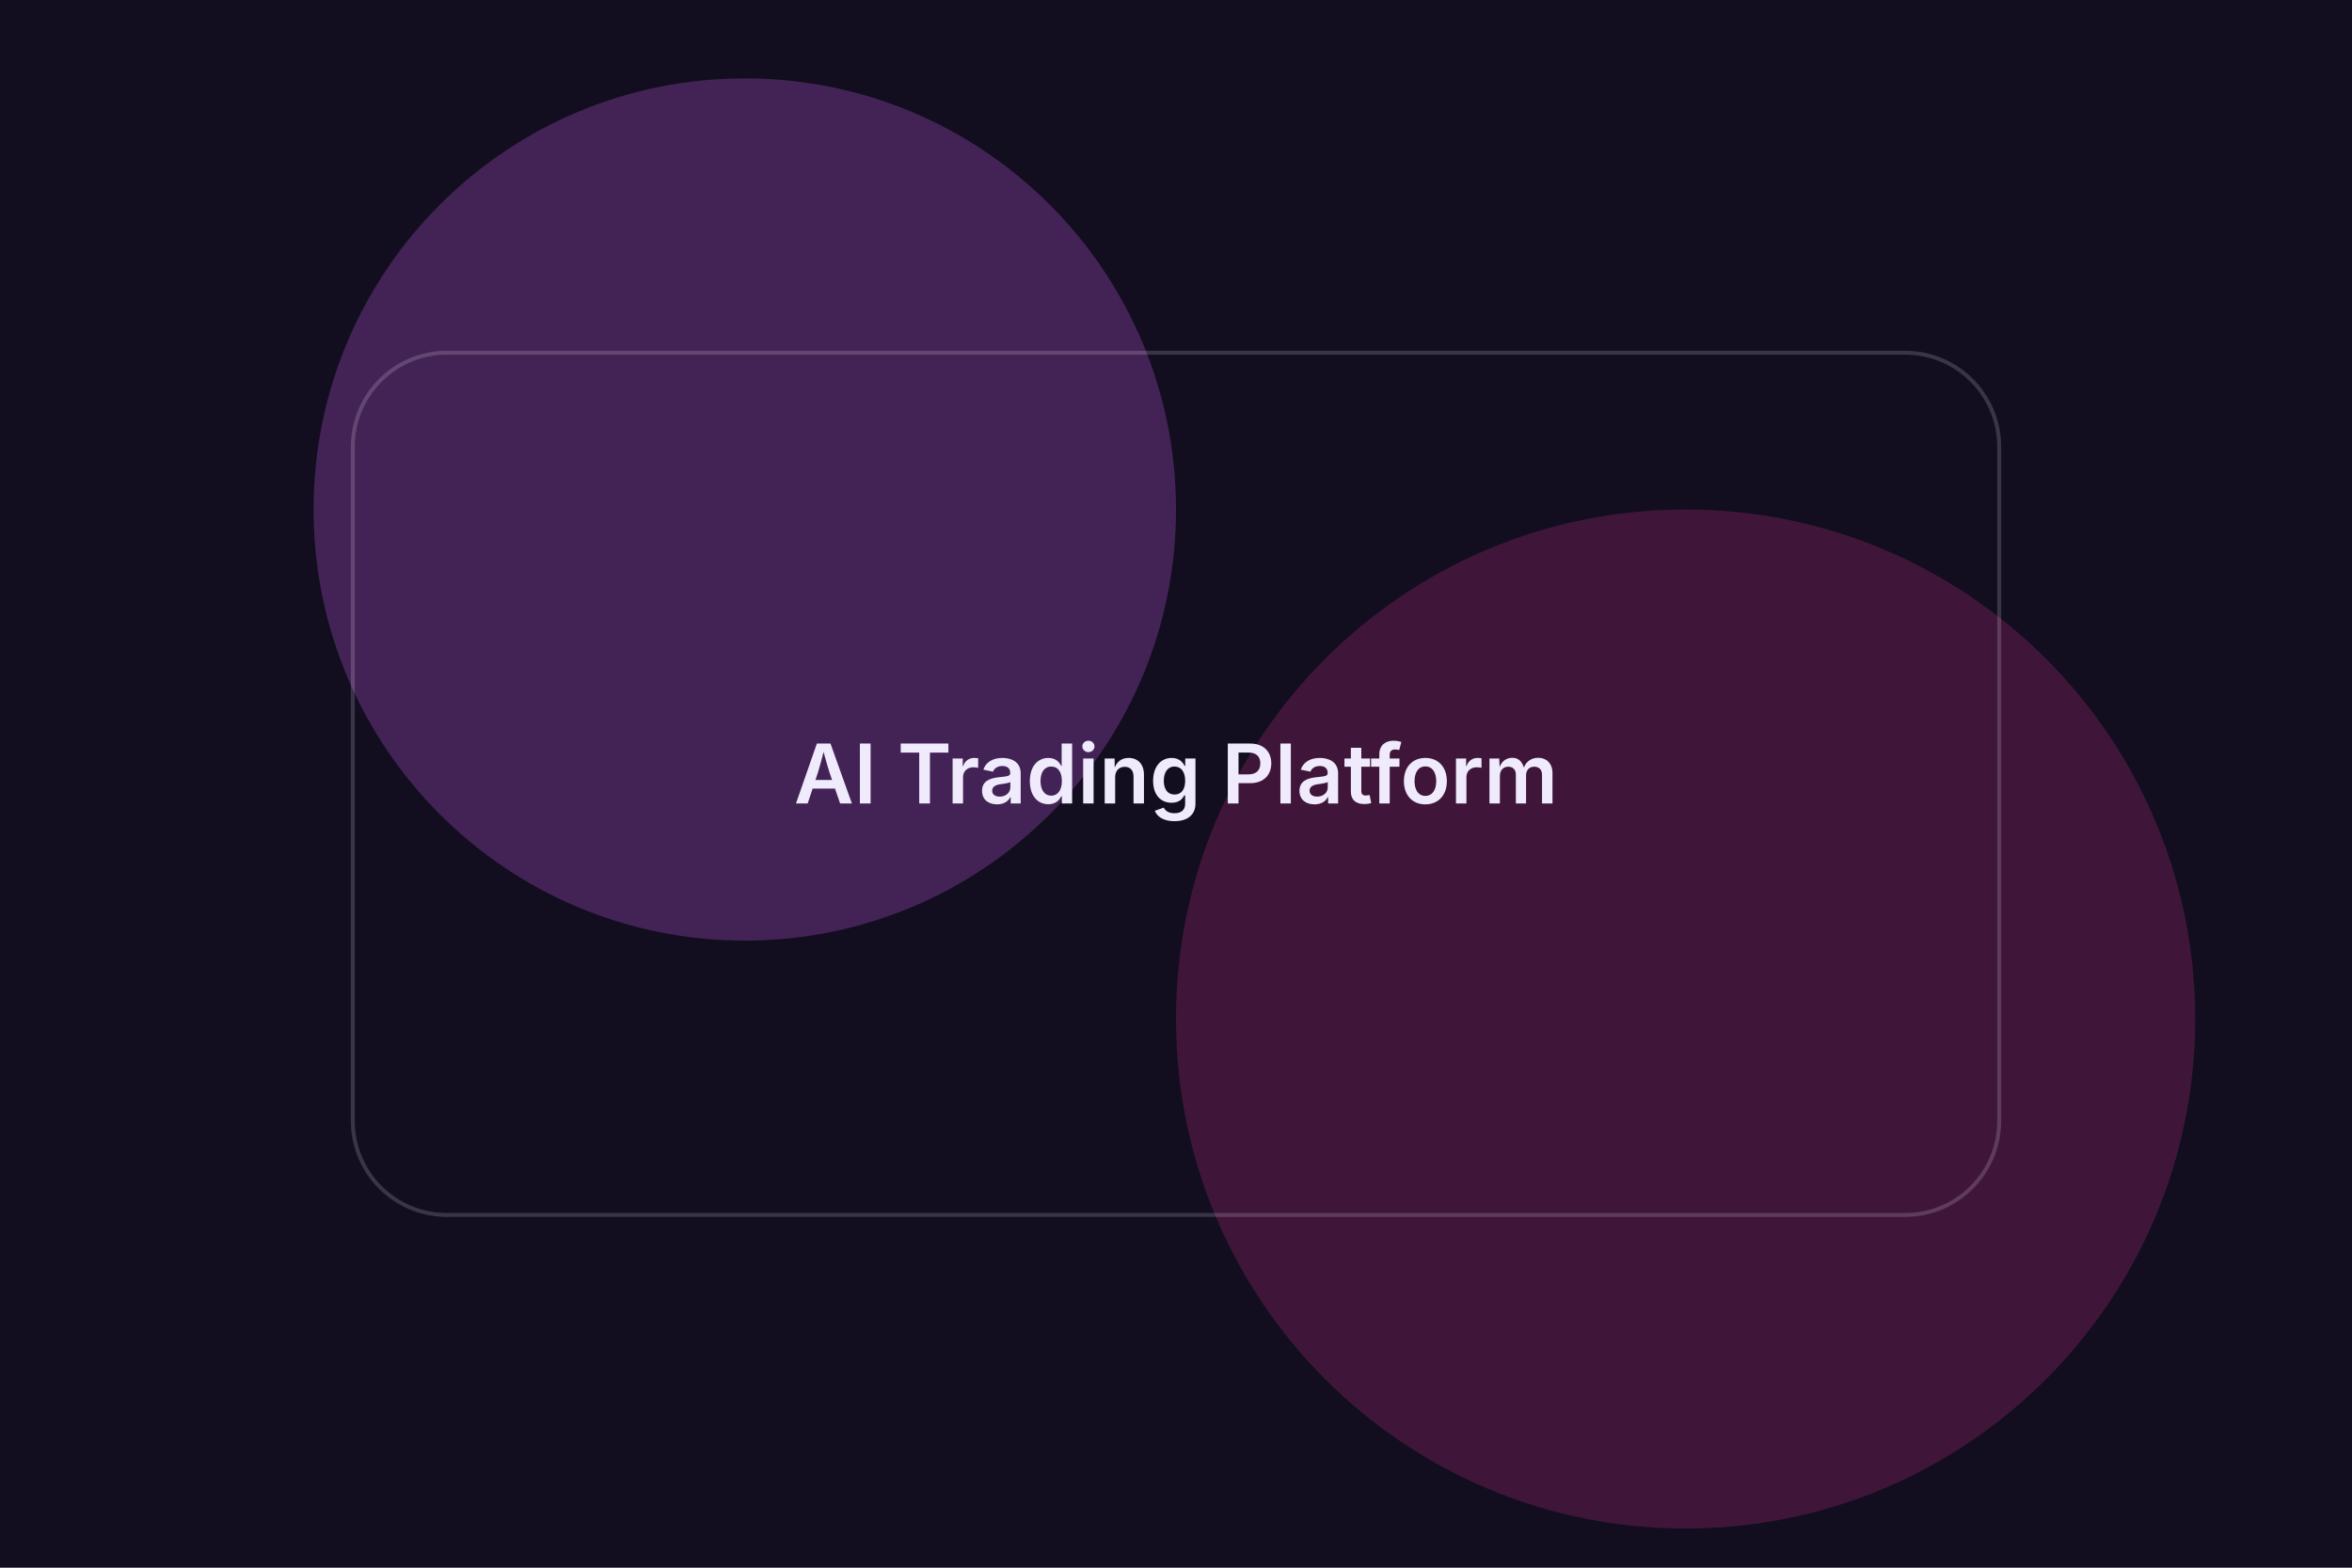
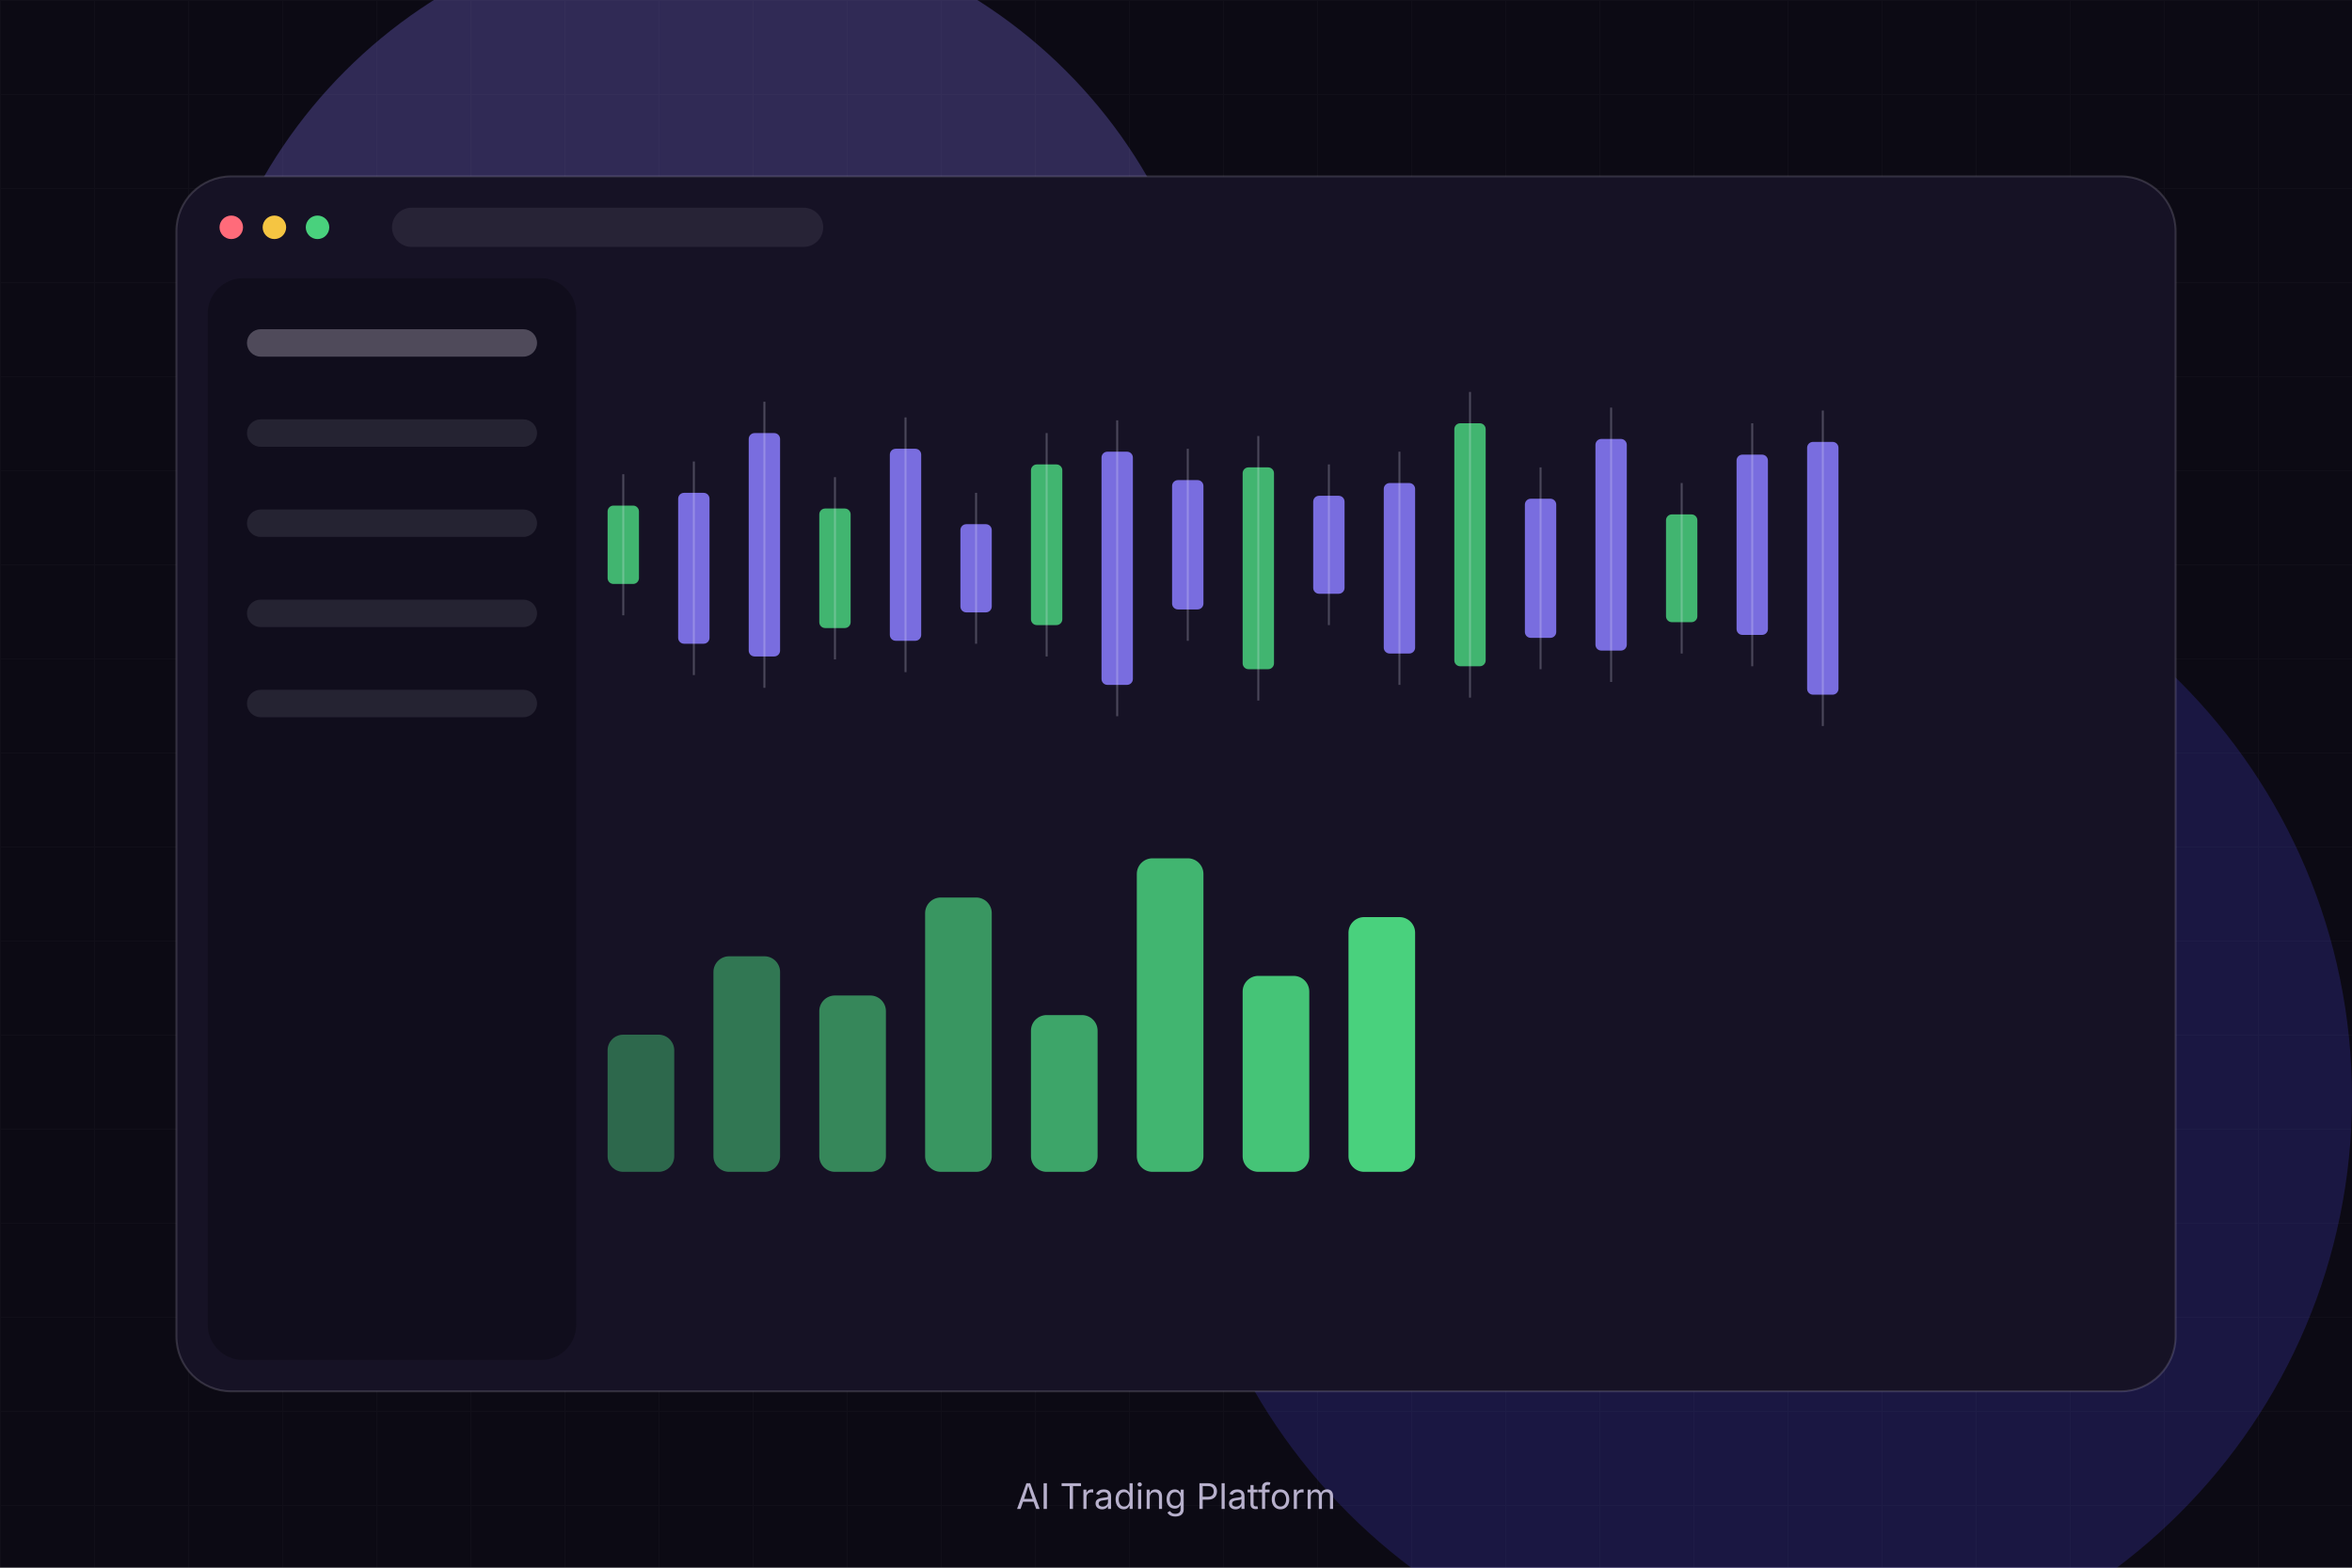
<svg xmlns="http://www.w3.org/2000/svg" viewBox="0 0 1200 800" fill="none">
-   <rect width="1200" height="800" fill="#120E1F" />
-   <circle cx="380" cy="260" r="220" fill="hsla(286,70%,62%,0.28)" />
-   <circle cx="860" cy="520" r="260" fill="hsla(326,75%,55%,0.22)" />
-   <rect x="180" y="180" width="840" height="440" rx="48" stroke="rgba(239,234,252,0.18)" stroke-width="2" />
-   <text x="600" y="410" text-anchor="middle" fill="#EFEAFC" font-family="Outfit, Inter, sans-serif" font-size="42" font-weight="600">AI Trading Platform</text>
+   <rect width="1200" height="800" fill="#0C0A14" />
+   <circle cx="360" cy="220" r="260" fill="#8B7CFF" opacity="0.28" />
+   <circle cx="900" cy="560" r="300" fill="#4F46E5" opacity="0.22" />
+   <rect width="1200" height="800" fill="url(#grid)" opacity="0.35" />
+   <defs>
+     <pattern id="grid" width="48" height="48" patternUnits="userSpaceOnUse">
+       <path d="M48 0H0V48" stroke="#EFEAFC" stroke-opacity="0.06" />
+     </pattern>
+   </defs>
+   <rect x="90" y="90" width="1020" height="620" rx="28" fill="#161225" stroke="rgba(239,234,252,0.16)" />
+   <circle cx="118" cy="116" r="6" fill="#FF6B7A" />
+   <circle cx="140" cy="116" r="6" fill="#F5C542" />
+   <circle cx="162" cy="116" r="6" fill="#49D17D" />
+   <rect x="200" y="106" width="220" height="20" rx="10" fill="#EFEAFC" fill-opacity="0.08" />
+   <rect x="106" y="142" width="188" height="552" rx="18" fill="#0C0A14" fill-opacity="0.55" />
+   <rect x="126" y="168" width="148" height="14" rx="7" fill="#EFEAFC" fill-opacity="0.28" />
+   <rect x="126" y="214" width="148" height="14" rx="7" fill="#EFEAFC" fill-opacity="0.1" />
+   <rect x="126" y="260" width="148" height="14" rx="7" fill="#EFEAFC" fill-opacity="0.1" />
+   <rect x="126" y="306" width="148" height="14" rx="7" fill="#EFEAFC" fill-opacity="0.1" />
+   <rect x="126" y="352" width="148" height="14" rx="7" fill="#EFEAFC" fill-opacity="0.1" />
+   <g transform="translate(310 158)">
+     <rect x="0" y="100" width="16" height="40" rx="3" fill="#49D17D" opacity="0.85" />
+     <line x1="8" y1="84" x2="8" y2="156" stroke="#EFEAFC" stroke-opacity="0.25" />
+     <rect x="36" y="93.5" width="16" height="77" rx="3" fill="#8B7CFF" opacity="0.85" />
+     <line x1="44" y1="77.5" x2="44" y2="186.5" stroke="#EFEAFC" stroke-opacity="0.25" />
+     <rect x="72" y="63" width="16" height="114" rx="3" fill="#8B7CFF" opacity="0.85" />
+     <line x1="80" y1="47" x2="80" y2="193" stroke="#EFEAFC" stroke-opacity="0.25" />
+     <rect x="108" y="101.5" width="16" height="61" rx="3" fill="#49D17D" opacity="0.85" />
+     <line x1="116" y1="85.5" x2="116" y2="178.5" stroke="#EFEAFC" stroke-opacity="0.25" />
+     <rect x="144" y="71" width="16" height="98" rx="3" fill="#8B7CFF" opacity="0.85" />
+     <line x1="152" y1="55" x2="152" y2="185" stroke="#EFEAFC" stroke-opacity="0.25" />
+     <rect x="180" y="109.5" width="16" height="45" rx="3" fill="#8B7CFF" opacity="0.85" />
+     <line x1="188" y1="93.5" x2="188" y2="170.5" stroke="#EFEAFC" stroke-opacity="0.25" />
+     <rect x="216" y="79" width="16" height="82" rx="3" fill="#49D17D" opacity="0.85" />
+     <line x1="224" y1="63" x2="224" y2="177" stroke="#EFEAFC" stroke-opacity="0.25" />
+     <rect x="252" y="72.5" width="16" height="119" rx="3" fill="#8B7CFF" opacity="0.85" />
+     <line x1="260" y1="56.5" x2="260" y2="207.5" stroke="#EFEAFC" stroke-opacity="0.25" />
+     <rect x="288" y="87" width="16" height="66" rx="3" fill="#8B7CFF" opacity="0.85" />
+     <line x1="296" y1="71" x2="296" y2="169" stroke="#EFEAFC" stroke-opacity="0.25" />
+     <rect x="324" y="80.5" width="16" height="103" rx="3" fill="#49D17D" opacity="0.85" />
+     <line x1="332" y1="64.5" x2="332" y2="199.5" stroke="#EFEAFC" stroke-opacity="0.25" />
+     <rect x="360" y="95" width="16" height="50" rx="3" fill="#8B7CFF" opacity="0.85" />
+     <line x1="368" y1="79" x2="368" y2="161" stroke="#EFEAFC" stroke-opacity="0.25" />
+     <rect x="396" y="88.5" width="16" height="87" rx="3" fill="#8B7CFF" opacity="0.85" />
+     <line x1="404" y1="72.5" x2="404" y2="191.5" stroke="#EFEAFC" stroke-opacity="0.25" />
+     <rect x="432" y="58" width="16" height="124" rx="3" fill="#49D17D" opacity="0.85" />
+     <line x1="440" y1="42" x2="440" y2="198" stroke="#EFEAFC" stroke-opacity="0.25" />
+     <rect x="468" y="96.5" width="16" height="71" rx="3" fill="#8B7CFF" opacity="0.85" />
+     <line x1="476" y1="80.5" x2="476" y2="183.5" stroke="#EFEAFC" stroke-opacity="0.25" />
+     <rect x="504" y="66" width="16" height="108" rx="3" fill="#8B7CFF" opacity="0.85" />
+     <line x1="512" y1="50" x2="512" y2="190" stroke="#EFEAFC" stroke-opacity="0.25" />
+     <rect x="540" y="104.5" width="16" height="55" rx="3" fill="#49D17D" opacity="0.85" />
+     <line x1="548" y1="88.5" x2="548" y2="175.5" stroke="#EFEAFC" stroke-opacity="0.25" />
+     <rect x="576" y="74" width="16" height="92" rx="3" fill="#8B7CFF" opacity="0.85" />
+     <line x1="584" y1="58" x2="584" y2="182" stroke="#EFEAFC" stroke-opacity="0.25" />
+     <rect x="612" y="67.5" width="16" height="129" rx="3" fill="#8B7CFF" opacity="0.85" />
+     <line x1="620" y1="51.5" x2="620" y2="212.5" stroke="#EFEAFC" stroke-opacity="0.25" />
+     <g transform="translate(0 260)">
+       <rect x="0" y="110" width="34" height="70" rx="8" fill="#49D17D" opacity="0.45" />
+       <rect x="54" y="70" width="34" height="110" rx="8" fill="#49D17D" opacity="0.53" />
+       <rect x="108" y="90" width="34" height="90" rx="8" fill="#49D17D" opacity="0.61" />
+       <rect x="162" y="40" width="34" height="140" rx="8" fill="#49D17D" opacity="0.69" />
+       <rect x="216" y="100" width="34" height="80" rx="8" fill="#49D17D" opacity="0.77" />
+       <rect x="270" y="20" width="34" height="160" rx="8" fill="#49D17D" opacity="0.85" />
+       <rect x="324" y="80" width="34" height="100" rx="8" fill="#49D17D" opacity="0.93" />
+       <rect x="378" y="50" width="34" height="130" rx="8" fill="#49D17D" opacity="1.01" />
+     </g>
+   </g>
+   <text x="600" y="770" text-anchor="middle" fill="#B7B0CC" font-family="Outfit, Inter, sans-serif" font-size="18">AI Trading Platform</text>
</svg>
